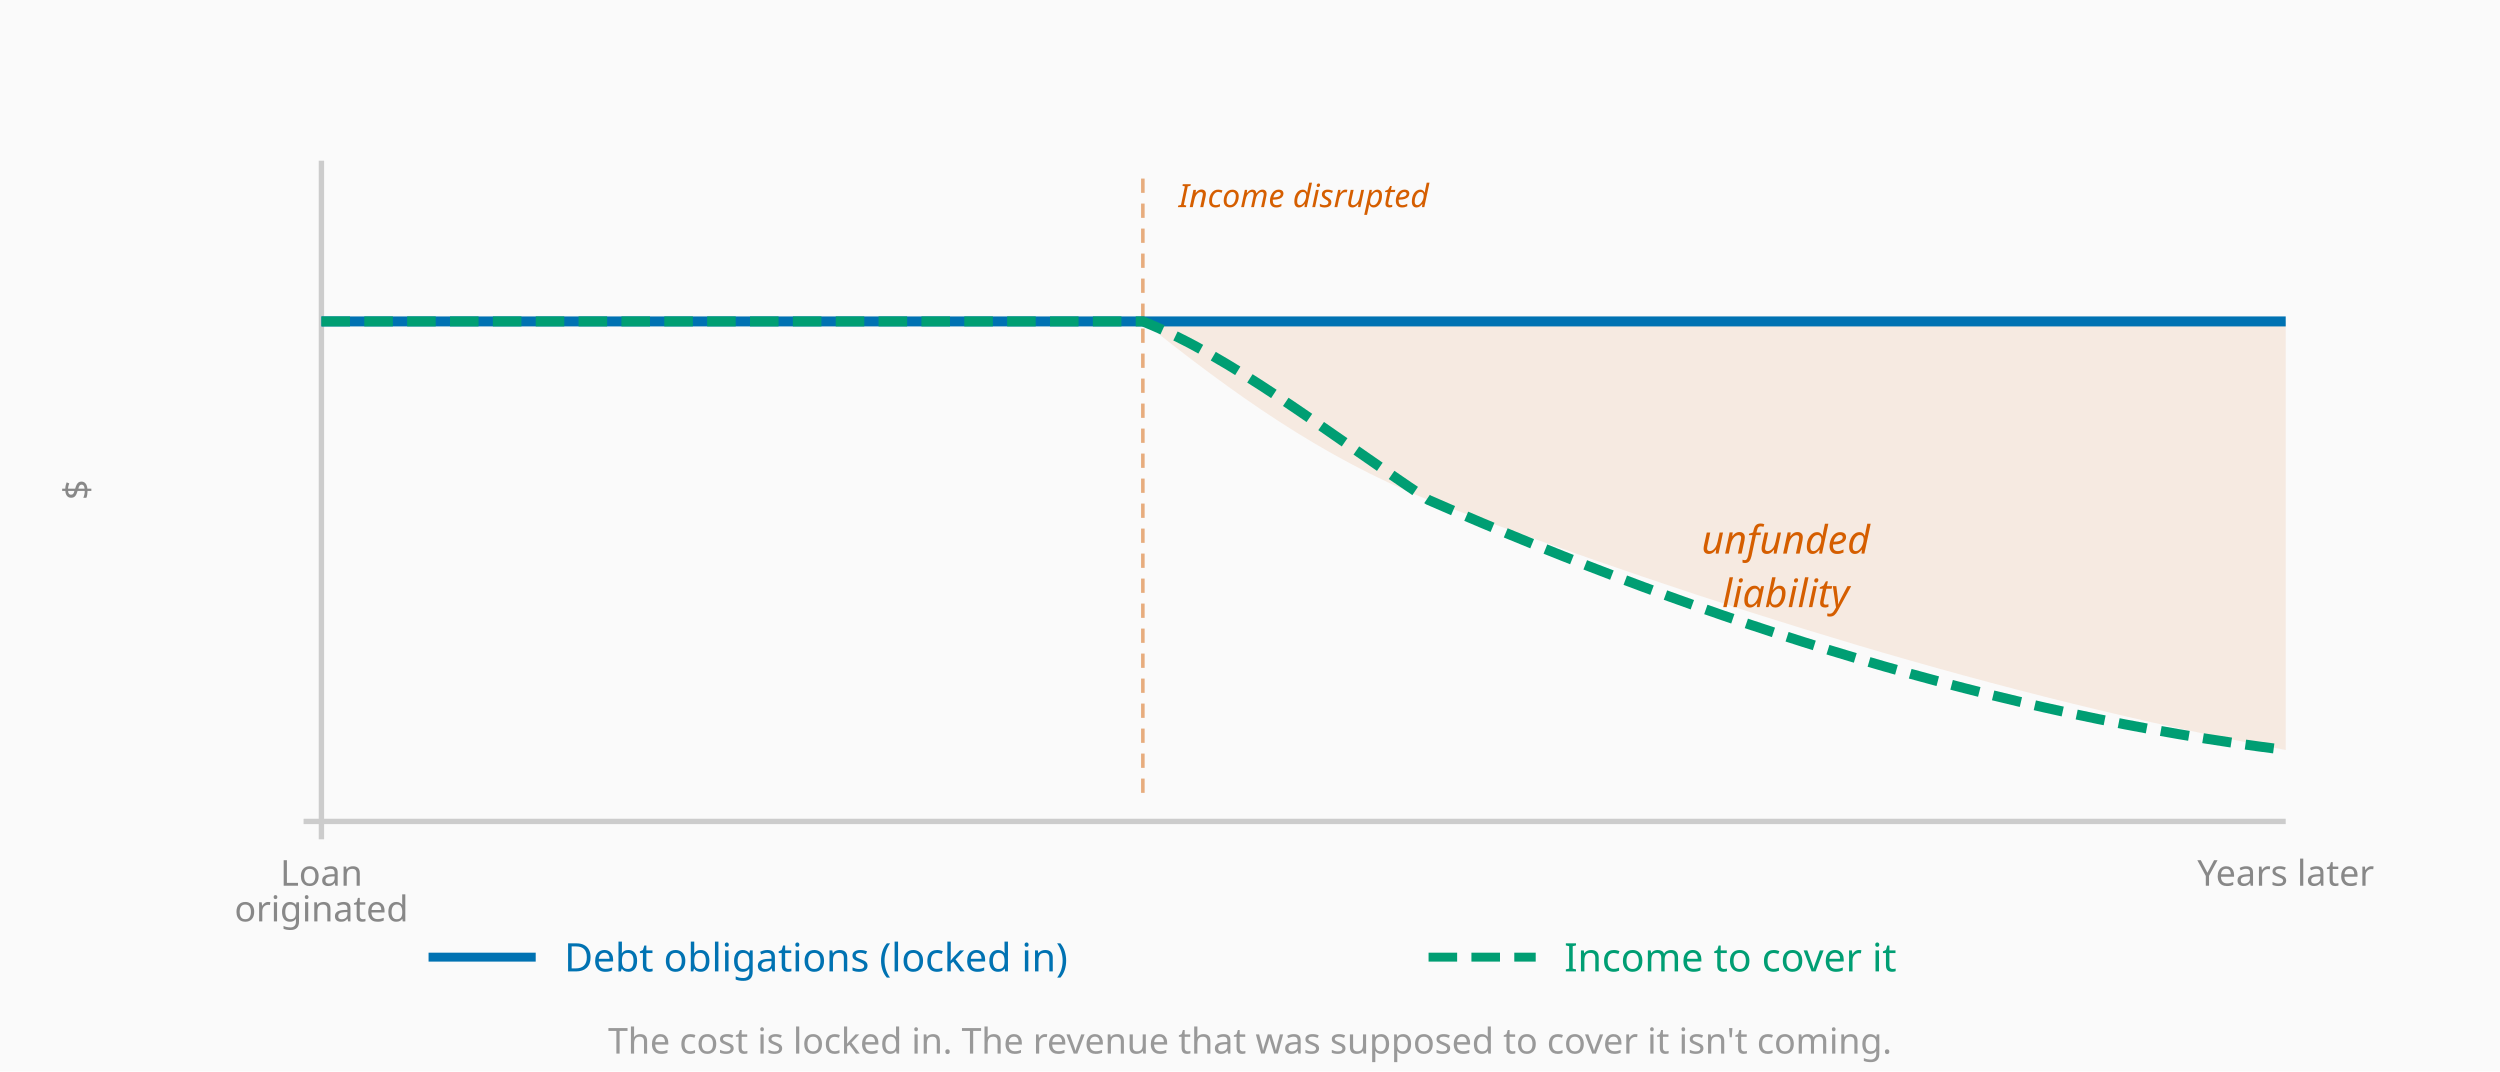
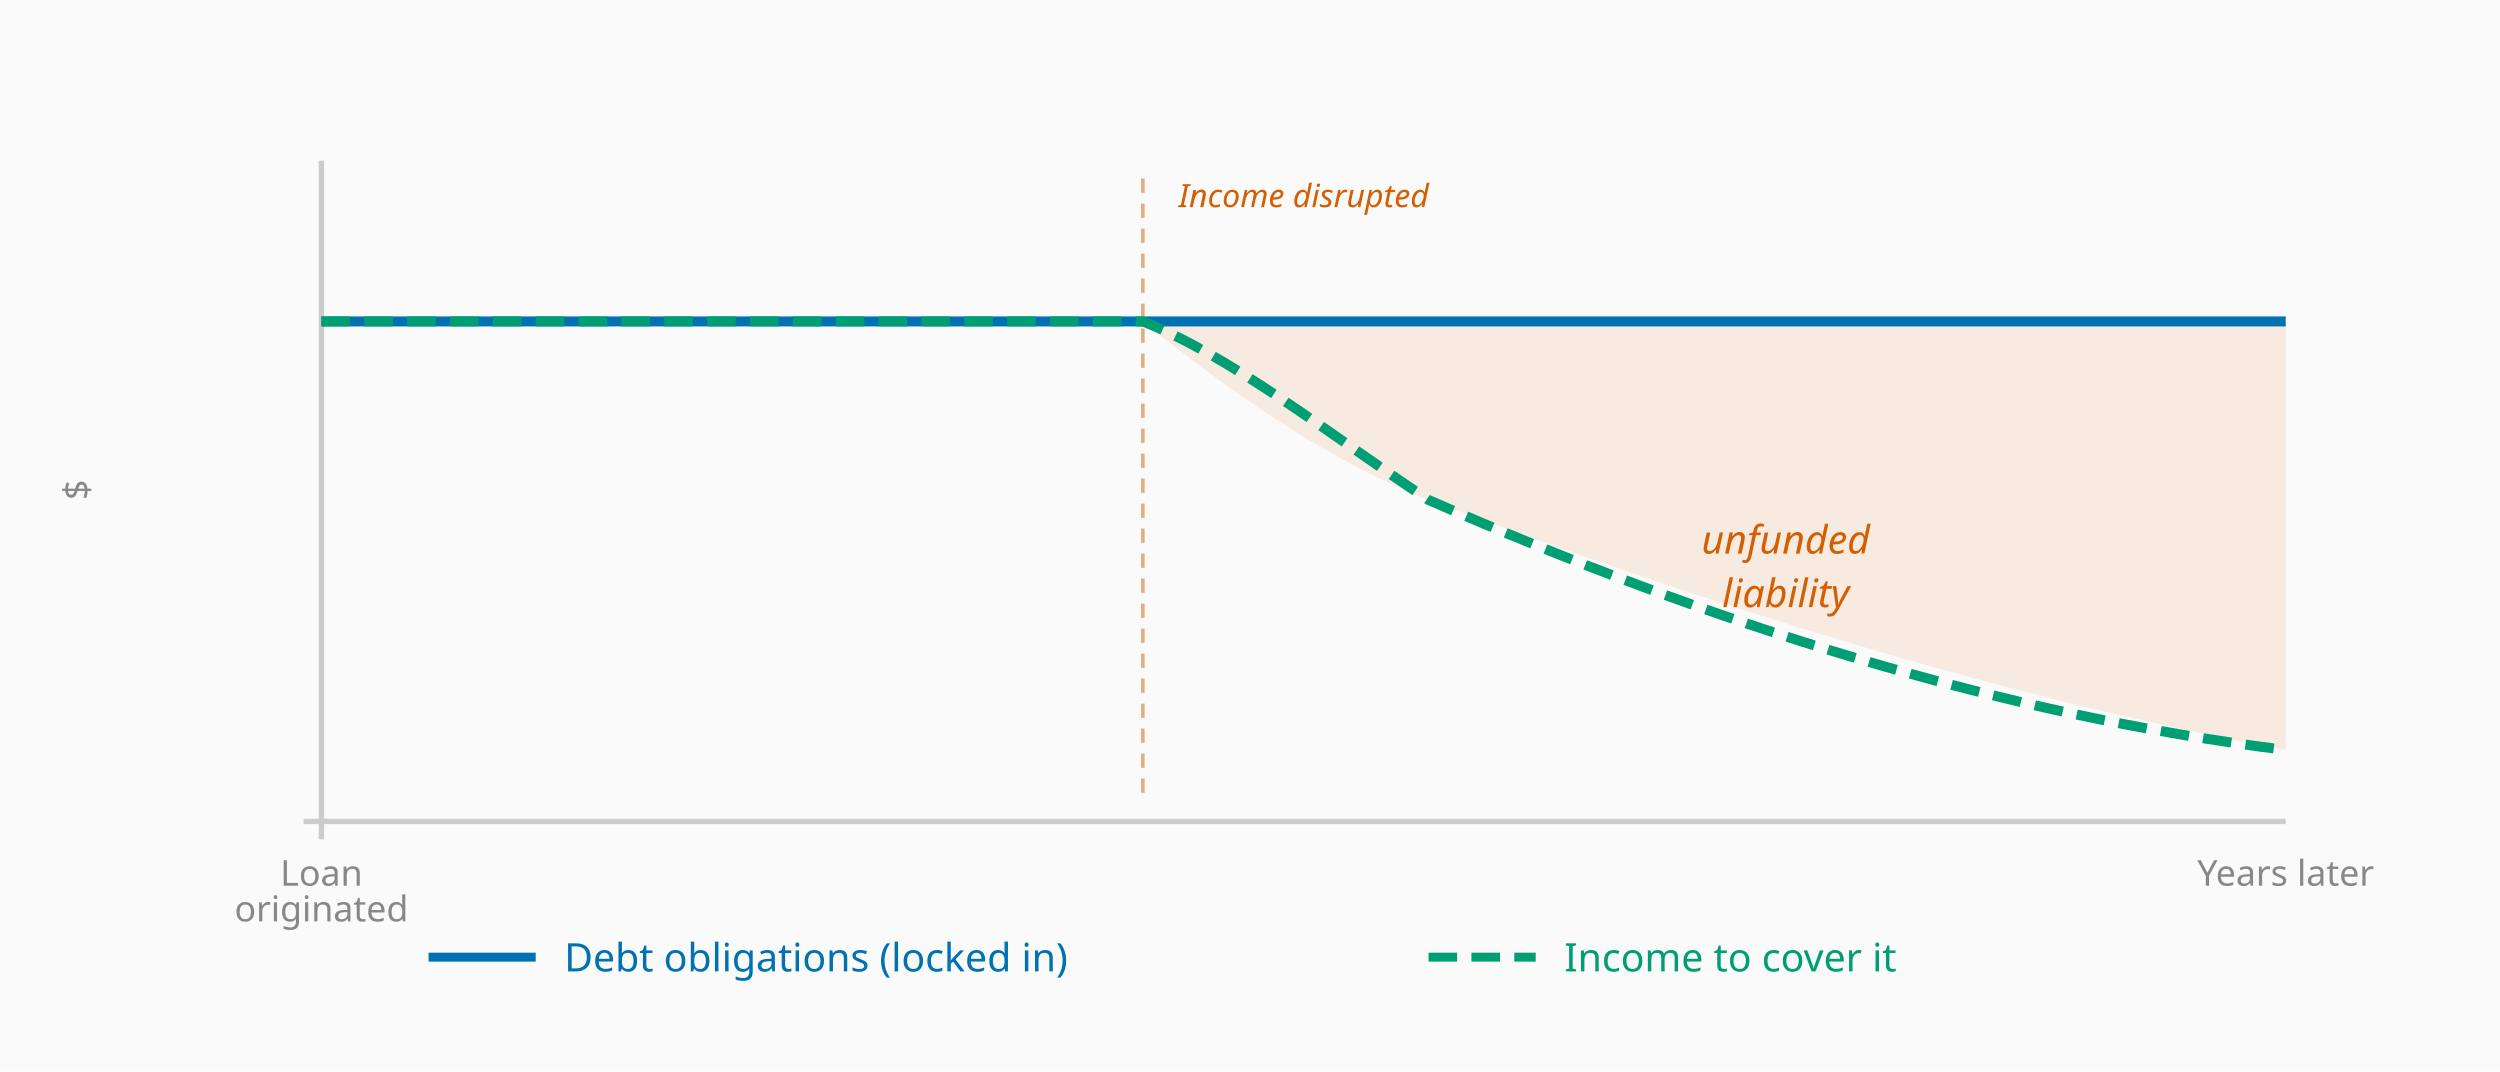
<svg xmlns="http://www.w3.org/2000/svg" viewBox="0 0 700 300" role="img" aria-labelledby="debt-title debt-desc">
  <defs>
    <filter id="shadow" x="-10%" y="-10%" width="130%" height="130%">
      <feGaussianBlur in="SourceAlpha" stdDeviation="2" result="blur" />
      <feOffset in="blur" dx="1" dy="2" result="offsetBlur" />
      <feFlood flood-color="#000" flood-opacity="0.12" result="color" />
      <feComposite in="color" in2="offsetBlur" operator="in" result="shadow" />
      <feMerge>
        <feMergeNode in="shadow" />
        <feMergeNode in="SourceGraphic" />
      </feMerge>
    </filter>
    <style>
      .title   { font: bold 16px sans-serif; fill: #222; text-anchor: middle; }
      .axis    { font: 10px sans-serif; fill: #888; }
      .legend  { font: 11px sans-serif; }
      .zone    { font: italic 11px sans-serif; text-anchor: middle; }
    </style>
  </defs>
  <rect width="700" height="300" fill="#fafafa" />
  <line x1="90" y1="45" x2="90" y2="235" stroke="#ccc" stroke-width="1.5" />
  <line x1="85" y1="230" x2="640" y2="230" stroke="#ccc" stroke-width="1.5" />
  <text x="25" y="140" class="axis" text-anchor="start" transform="rotate(-90, 25, 140)">$</text>
  <text x="90" y="248" class="axis" text-anchor="middle">Loan</text>
  <text x="90" y="258" class="axis" text-anchor="middle">originated</text>
  <text x="640" y="248" class="axis" text-anchor="middle">Years later</text>
  <line x1="320" y1="50" x2="320" y2="225" stroke="#D55E00" stroke-width="1" stroke-dasharray="4,3" stroke-opacity="0.5" />
  <text x="330" y="58" font-family="sans-serif" font-size="9" fill="#D55E00" font-style="italic">Income disrupted</text>
  <path d="M 320,90 L 640,90            L 640,210            C 560,195 480,170 400,140            C 370,128 345,110 320,90 Z" fill="#D55E00" fill-opacity="0.1" />
  <text x="500" y="155" class="zone" fill="#D55E00">unfunded</text>
  <text x="500" y="170" class="zone" fill="#D55E00">liability</text>
  <line x1="90" y1="90" x2="640" y2="90" stroke="#0072B2" stroke-width="2.8" />
  <path d="M 90,90 L 320,90            C 345,100 370,120 400,140            C 480,175 560,200 640,210" fill="none" stroke="#009E73" stroke-width="2.8" stroke-dasharray="8,4" />
  <g transform="translate(120, 268)">
    <line x1="0" y1="0" x2="30" y2="0" stroke="#0072B2" stroke-width="2.5" />
    <text x="38" y="4" class="legend" fill="#0072B2">Debt obligations (locked in)</text>
    <line x1="280" y1="0" x2="310" y2="0" stroke="#009E73" stroke-width="2.5" stroke-dasharray="8,4" />
    <text x="318" y="4" class="legend" fill="#009E73">Income to cover it</text>
  </g>
-   <text x="350" y="295" font-family="sans-serif" font-size="10" fill="#999" text-anchor="middle">
-     The cost is locked in. The revenue that was supposed to cover it isn't coming.
-   </text>
</svg>
